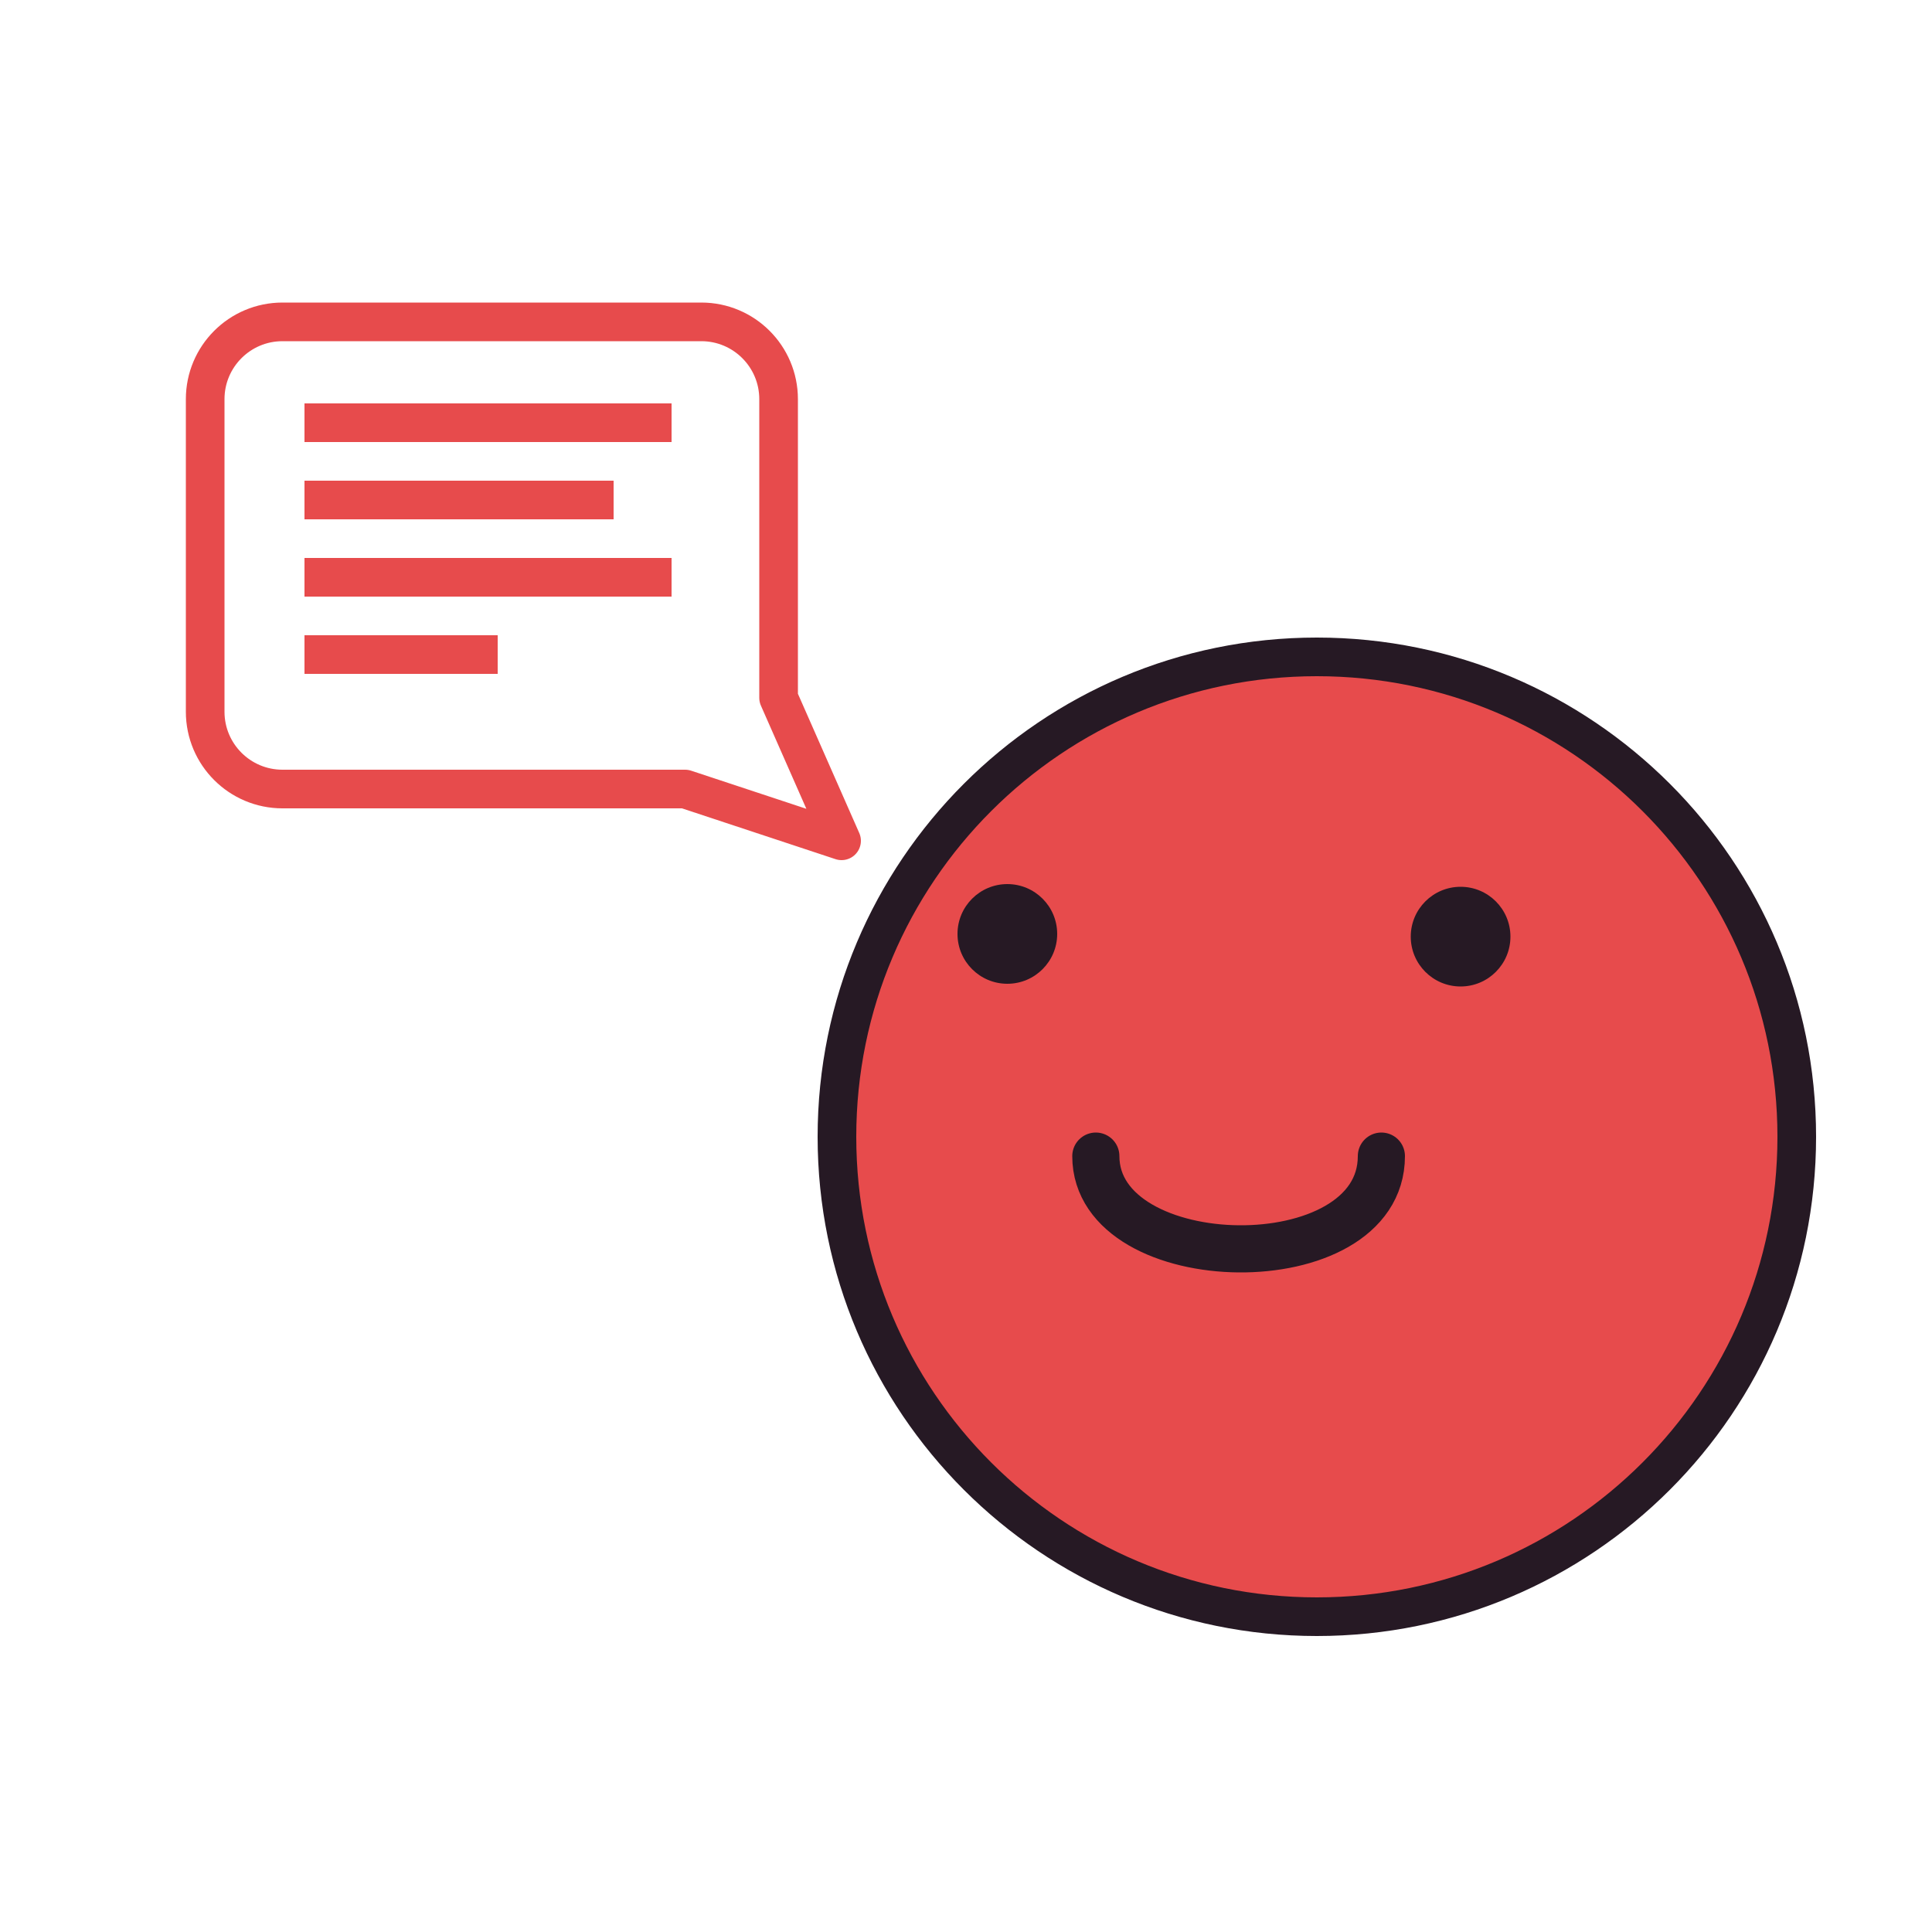
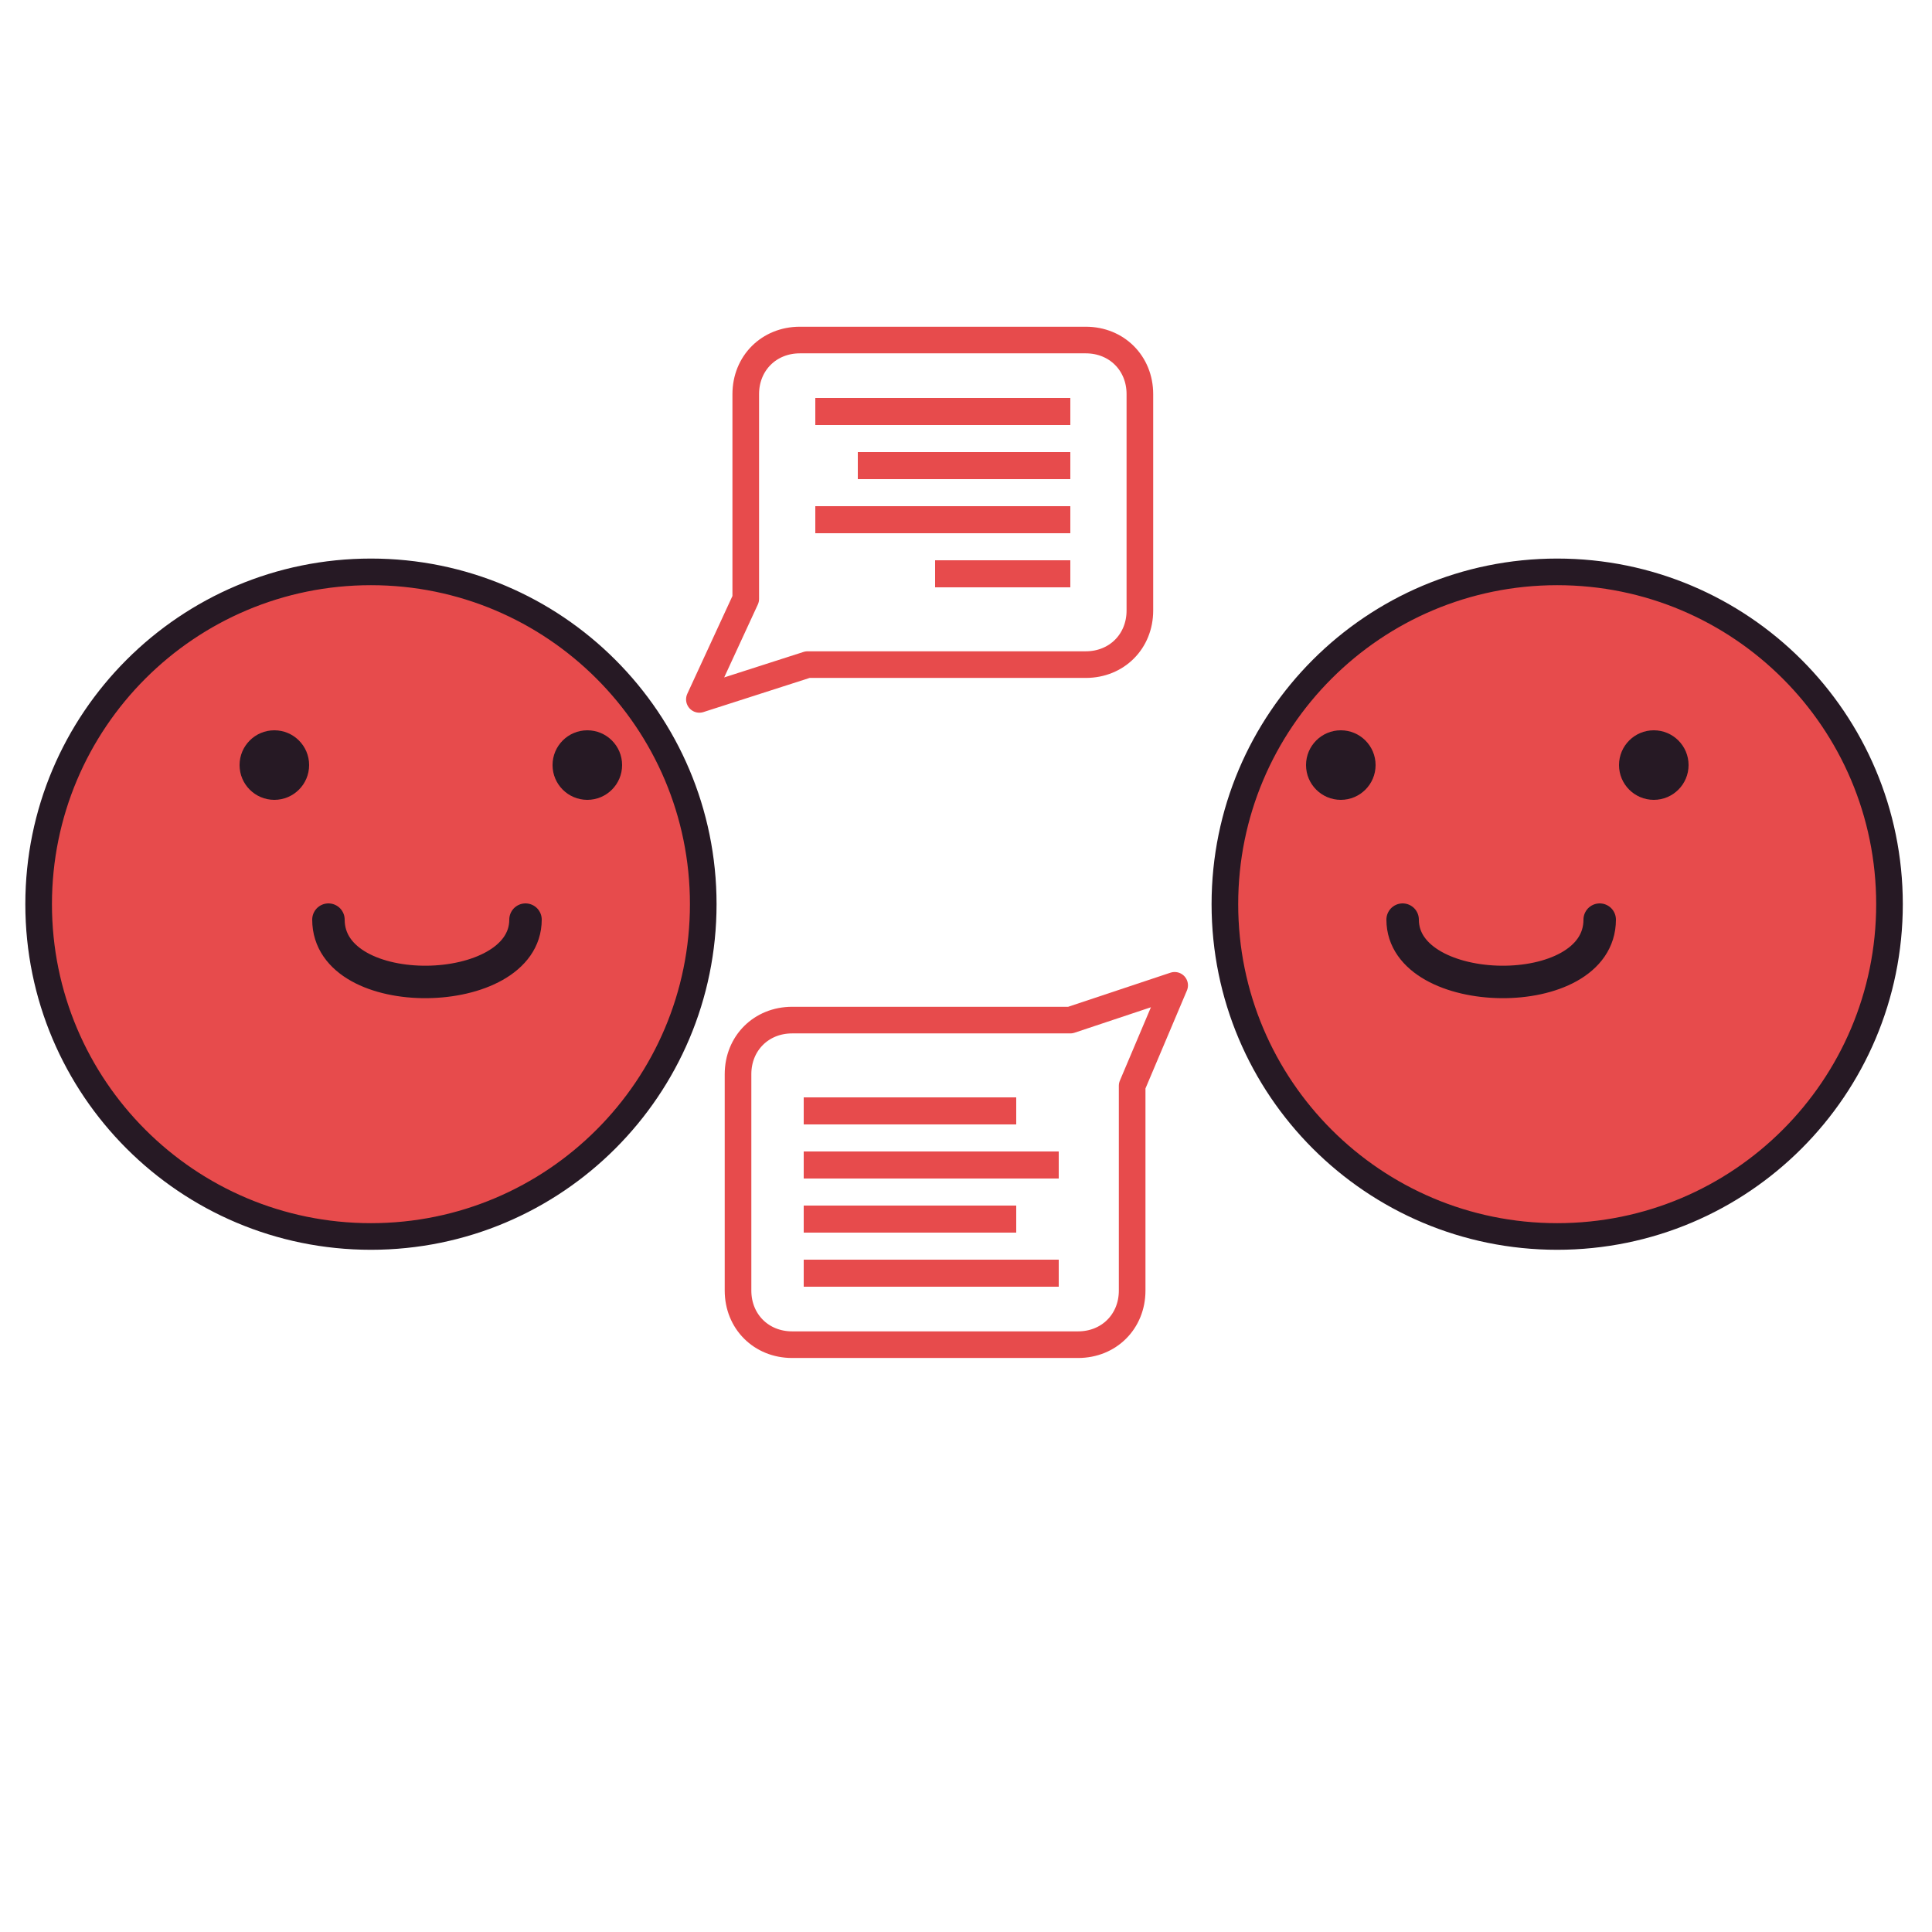
- <svg xmlns="http://www.w3.org/2000/svg" id="Layer_1" data-name="Layer 1" viewBox="0 0 50 50">
-   <defs>
-     <style>.cls-1,.cls-5{fill:#e74b4c;}.cls-1,.cls-3{stroke:#261924;stroke-miterlimit:10;}.cls-2{fill:#261924;}.cls-3,.cls-4{fill:none;stroke-linecap:round;}.cls-3{stroke-width:1.22px;}.cls-4{stroke:#e74b4c;stroke-linejoin:round;}</style>
-   </defs>
-   <circle class="cls-1" cx="34.08" cy="29.42" r="12.42" />
-   <circle class="cls-2" cx="26.07" cy="24.17" r="1.29" />
-   <circle class="cls-2" cx="37.8" cy="24.24" r="1.29" />
-   <path class="cls-3" d="M35.75,29.92c0,3.27-7.39,3.13-7.39,0" />
-   <path class="cls-4" d="M17.73,20.42H7.31a2,2,0,0,1-2-2V10.33a2,2,0,0,1,2-2H18.15a2,2,0,0,1,2,2v7.73l1.63,3.7Z" />
-   <rect class="cls-5" x="7.88" y="10.44" width="9.5" height="1" />
-   <rect class="cls-5" x="7.88" y="12.44" width="8" height="1" />
-   <rect class="cls-5" x="7.88" y="14.44" width="9.5" height="1" />
-   <rect class="cls-5" x="7.88" y="16.44" width="5" height="1" />
+ <svg xmlns="http://www.w3.org/2000/svg" version="1.1" id="Layer_1" x="0px" y="0px" viewBox="0 0 50 50" style="enable-background:new 0 0 50 50;" xml:space="preserve">
+   <style type="text/css">
+ 	.st0{fill:#E74B4C;stroke:#261924;stroke-width:0.689;stroke-miterlimit:10;}
+ 	.st1{fill:#261924;}
+ 	.st2{fill:none;stroke:#261924;stroke-width:0.84;stroke-linecap:round;stroke-miterlimit:10;}
+ 	.st3{fill:none;stroke:#E74B4C;stroke-width:0.689;stroke-linecap:round;stroke-linejoin:round;}
+ 	.st4{fill:#E74B4C;}
+ </style>
+   <g>
+     <g>
+       <g>
+         <circle class="st0" cx="40.3" cy="23.4" r="8.6" />
+         <circle class="st1" cx="34.7" cy="19.8" r="0.9" />
+         <circle class="st1" cx="42.8" cy="19.8" r="0.9" />
+         <path class="st2" d="M41.4,23.8c0,2.2-5.1,2.1-5.1,0" />
+       </g>
+       <g>
+         <path class="st3" d="M30.4,25.5l-1.1,2.6v5.3c0,0.8-0.6,1.4-1.4,1.4h-7.4c-0.8,0-1.4-0.6-1.4-1.4v-5.6c0-0.8,0.6-1.4,1.4-1.4h7.2     L30.4,25.5z" />
+         <rect x="20.8" y="32.6" class="st4" width="6.6" height="0.7" />
+         <rect x="20.8" y="31.2" class="st4" width="5.5" height="0.7" />
+         <rect x="20.8" y="29.8" class="st4" width="6.6" height="0.7" />
+         <rect x="20.8" y="28.4" class="st4" width="5.5" height="0.7" />
+       </g>
+     </g>
+     <circle class="st0" cx="9.6" cy="23.4" r="8.6" />
+     <circle class="st1" cx="15.2" cy="19.8" r="0.9" />
+     <circle class="st1" cx="7.1" cy="19.8" r="0.9" />
+     <path class="st2" d="M13.6,23.8c0,2.1-5.1,2.2-5.1,0" />
+     <path class="st3" d="M18.1,18.1l1.2-2.6v-5.3c0-0.8,0.6-1.4,1.4-1.4h7.4c0.8,0,1.4,0.6,1.4,1.4v5.6c0,0.8-0.6,1.4-1.4,1.4h-7.2   L18.1,18.1z" />
+     <rect x="21.1" y="10.3" class="st4" width="6.6" height="0.7" />
+     <rect x="22.2" y="11.7" class="st4" width="5.5" height="0.7" />
+     <rect x="21.1" y="13.1" class="st4" width="6.6" height="0.7" />
+     <rect x="24.2" y="14.5" class="st4" width="3.5" height="0.7" />
+   </g>
</svg>
